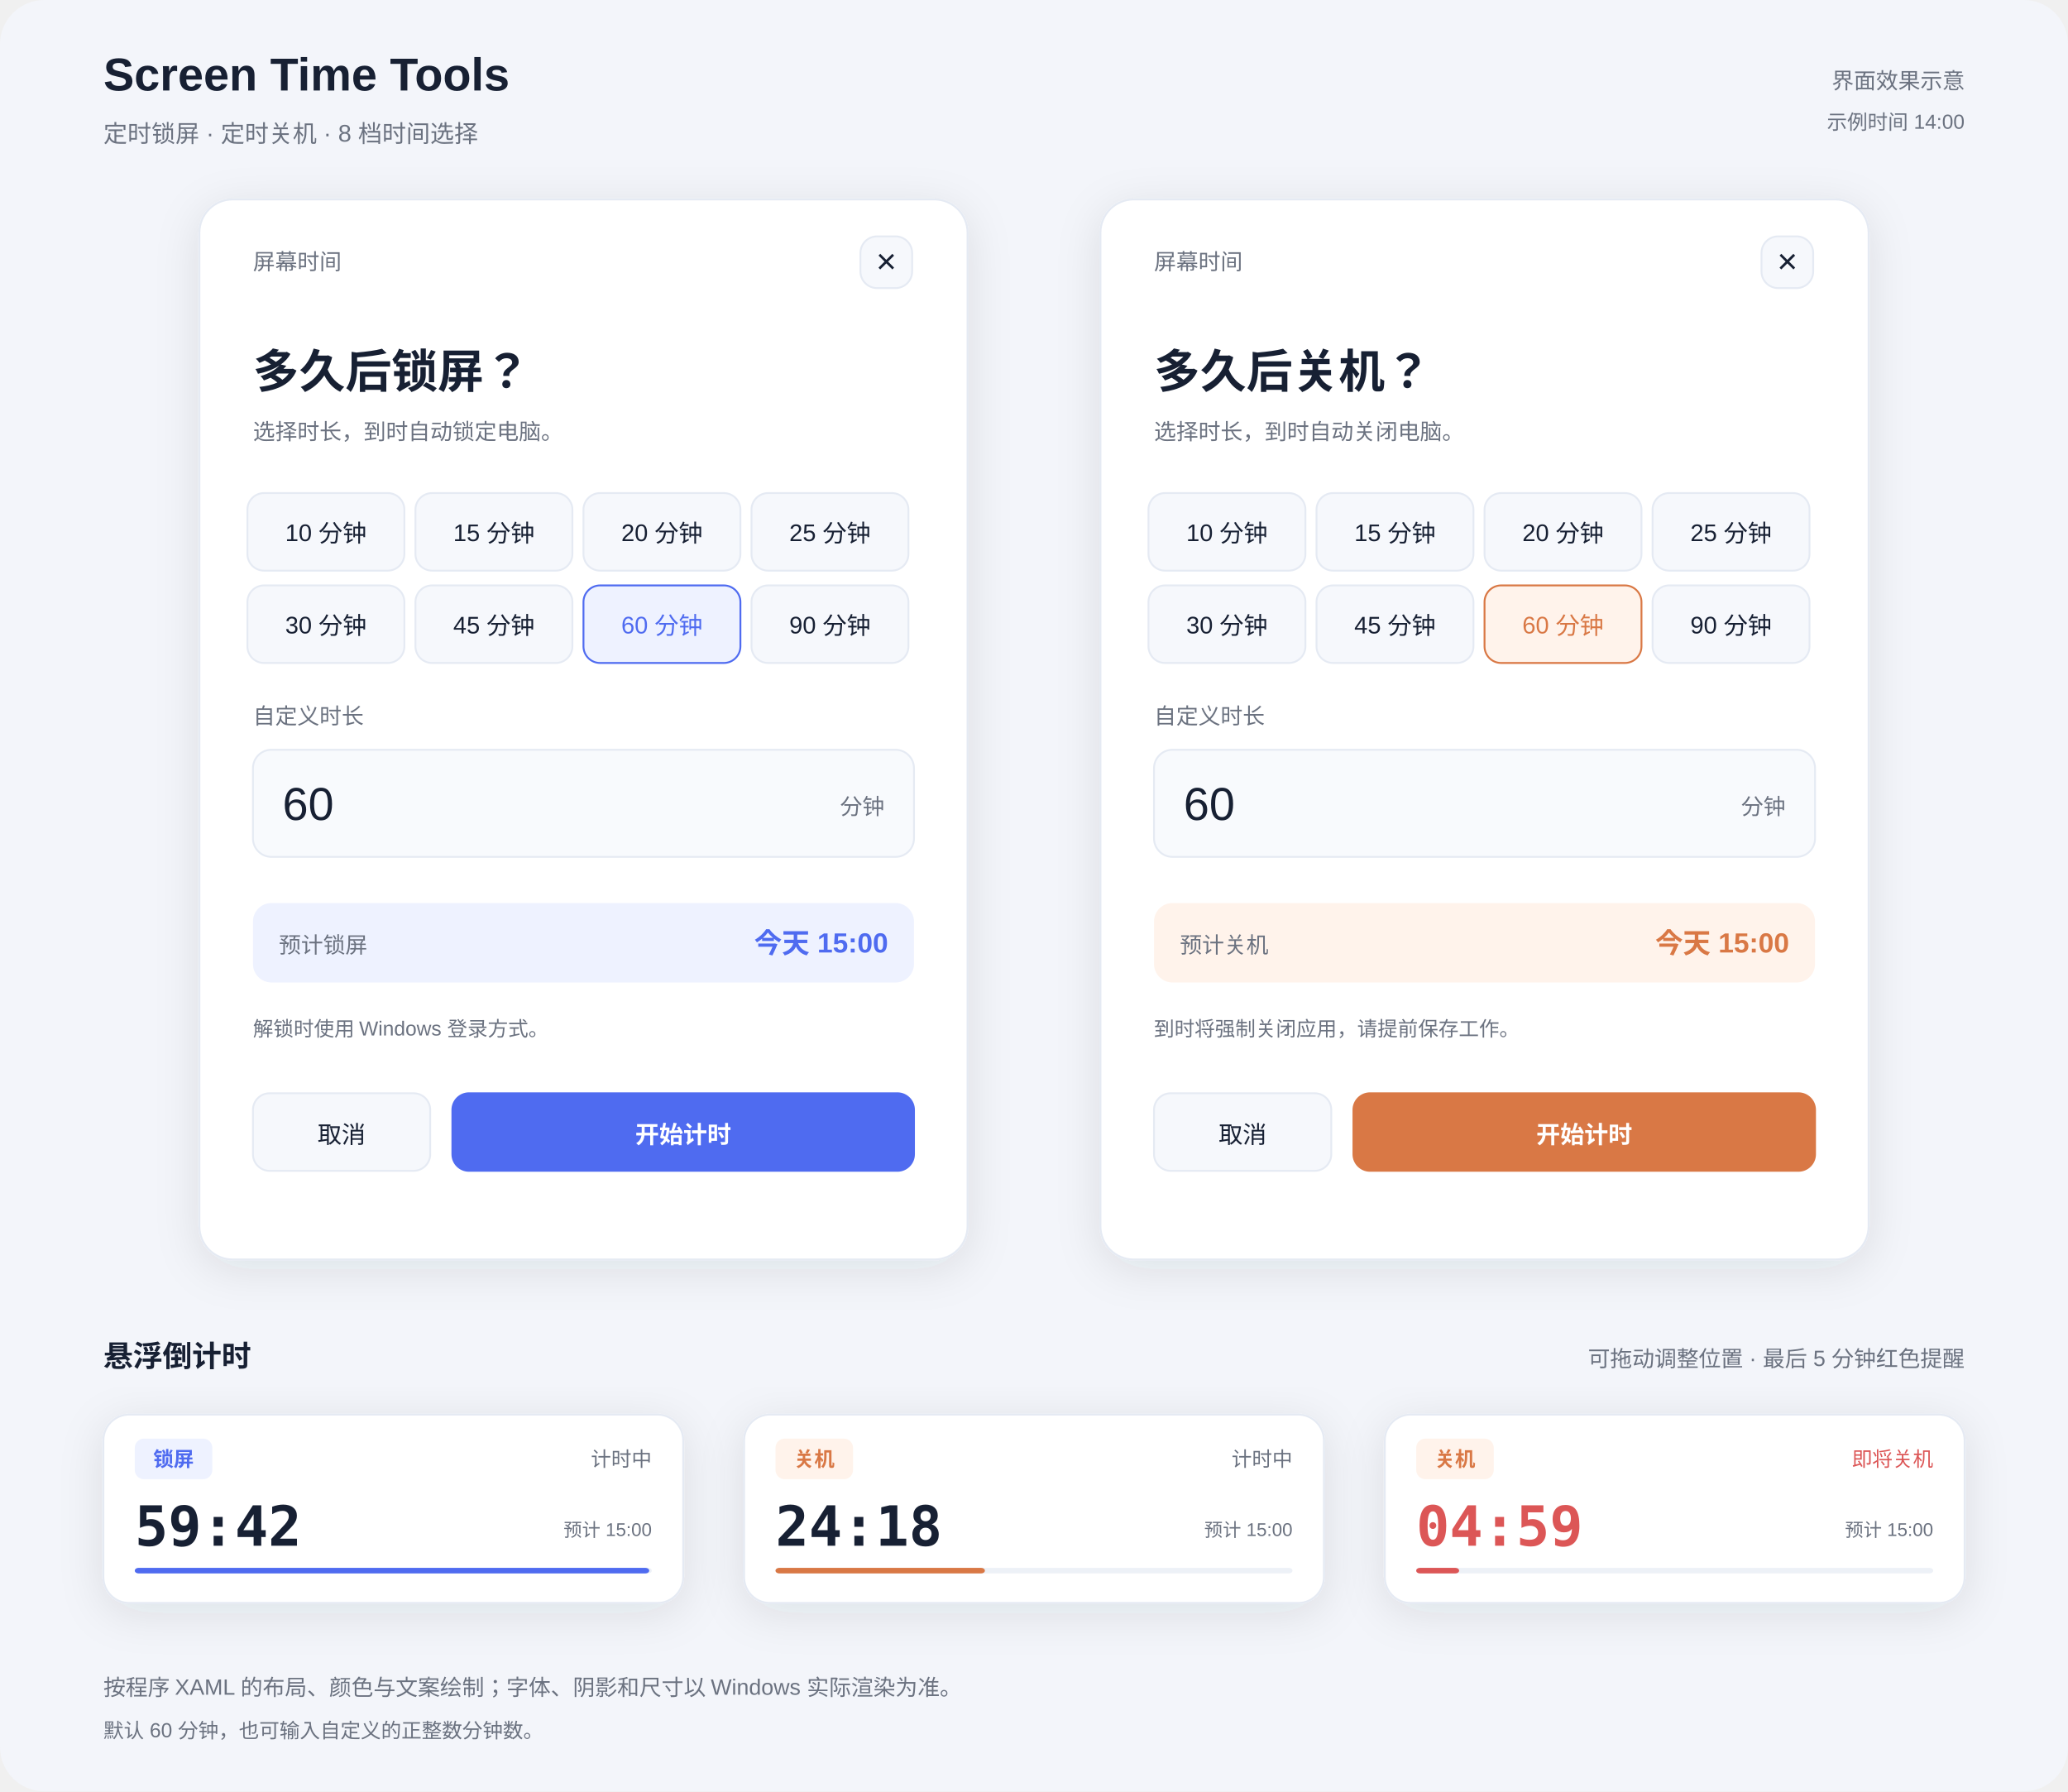
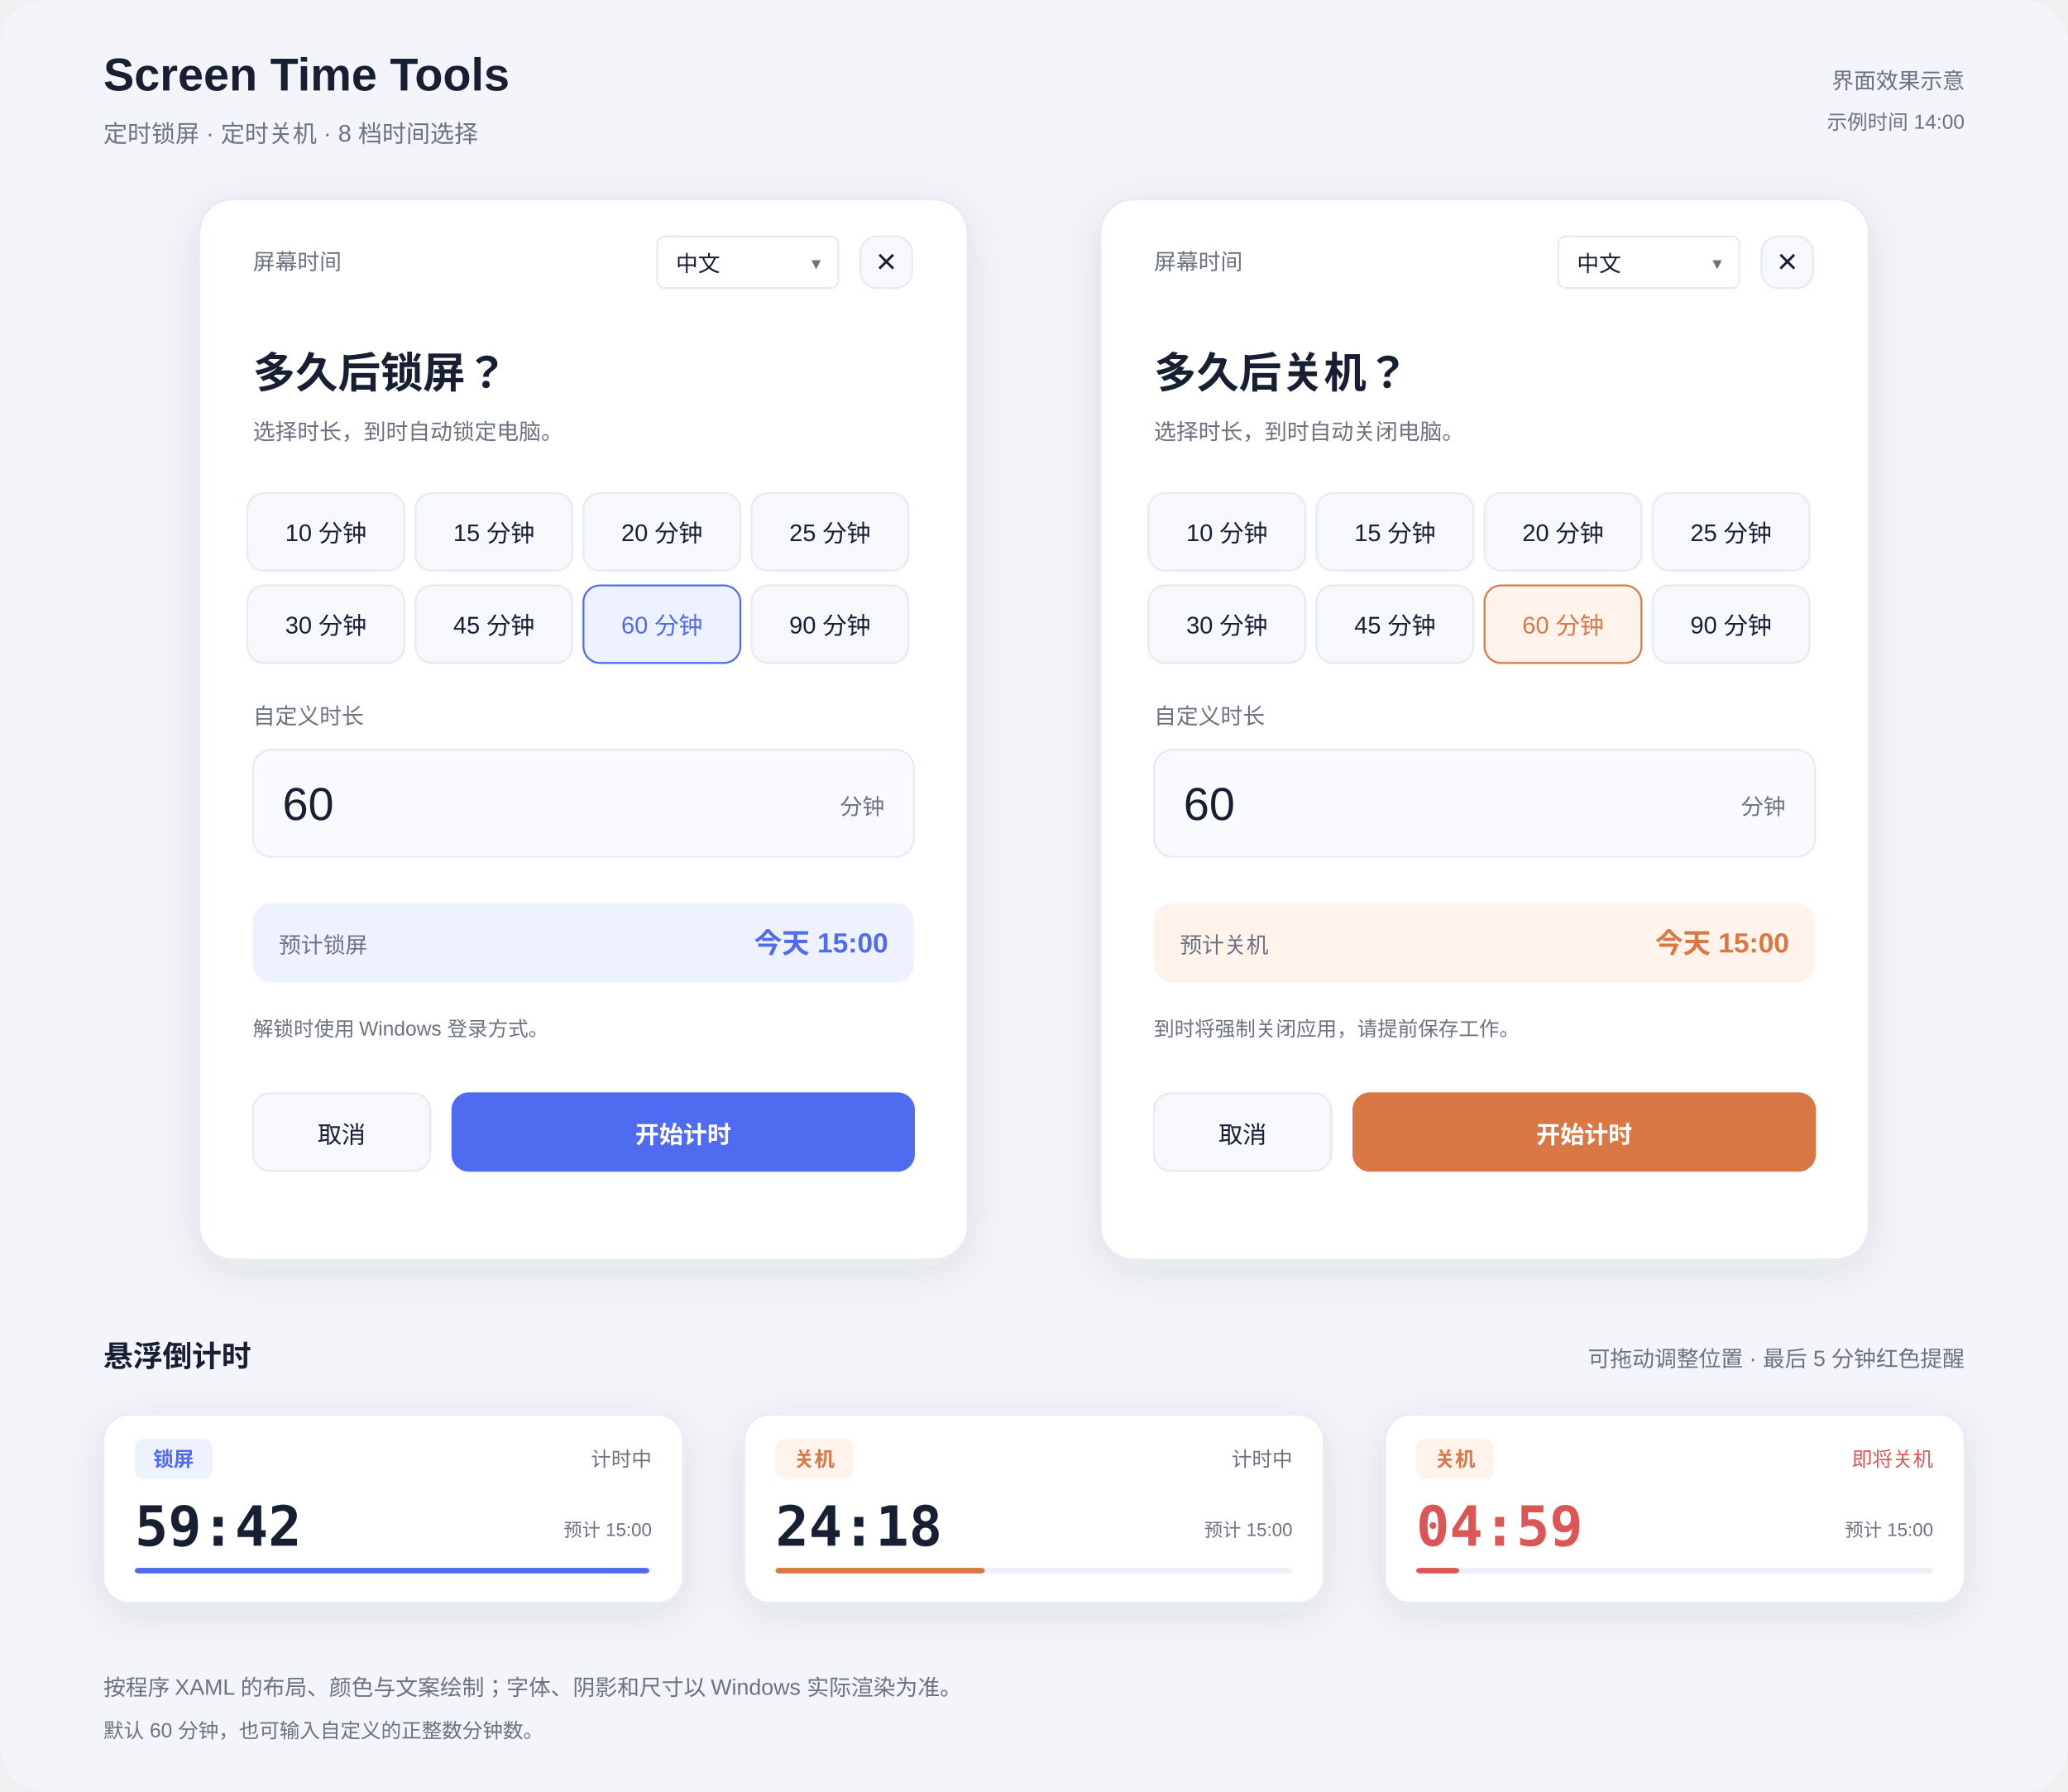
<svg xmlns="http://www.w3.org/2000/svg" width="1120" height="970" viewBox="0 0 1120 970">
  <defs>
    <filter id="shadow" x="-20%" y="-20%" width="140%" height="150%">
      <feDropShadow dx="0" dy="5" stdDeviation="12" flood-color="#1D2A45" flood-opacity="0.10" />
    </filter>
  </defs>
  <rect width="1120" height="970" rx="24" fill="#F3F5FA" />
  <g font-family="Microsoft YaHei UI, PingFang SC, Arial, sans-serif">
    <text x="56" y="49" fill="#172033" font-size="25" font-weight="600" text-anchor="start">Screen Time Tools</text>
    <text x="56" y="77" fill="#6B7280" font-size="13" font-weight="400" text-anchor="start">定时锁屏 · 定时关机 · 8 档时间选择</text>
    <text x="1064" y="48" fill="#6B7280" font-size="12" font-weight="400" text-anchor="end">界面效果示意</text>
    <text x="1064" y="70" fill="#6B7280" font-size="11" font-weight="400" text-anchor="end">示例时间 14:00</text>
    <rect x="108" y="108" width="416" height="574" rx="18" fill="#FFFFFF" stroke="#E5EAF3" filter="url(#shadow)" />
    <text x="137" y="146" fill="#6B7280" font-size="12" font-weight="400" text-anchor="start">屏幕时间</text>
    <rect x="466" y="128" width="28" height="28" rx="9" fill="#F6F8FC" stroke="#E5EAF3" />
    <text x="480" y="148" fill="#172033" font-size="19" font-weight="400" text-anchor="middle">×</text>
-     <text x="137" y="210" fill="#172033" font-size="25" font-weight="600" text-anchor="start">多久后锁屏？</text>
+     <text x="137" y="210" fill="#172033" font-size="23" font-weight="600" text-anchor="start">多久后锁屏？</text>
    <text x="137" y="238" fill="#6B7280" font-size="12" font-weight="400" text-anchor="start">选择时长，到时自动锁定电脑。</text>
    <rect x="134" y="267" width="85" height="42" rx="9" fill="#F6F8FC" stroke="#E5EAF3" />
    <text x="176.5" y="293" fill="#172033" font-size="13" font-weight="400" text-anchor="middle">10 分钟</text>
    <rect x="225" y="267" width="85" height="42" rx="9" fill="#F6F8FC" stroke="#E5EAF3" />
    <text x="267.5" y="293" fill="#172033" font-size="13" font-weight="400" text-anchor="middle">15 分钟</text>
    <rect x="316" y="267" width="85" height="42" rx="9" fill="#F6F8FC" stroke="#E5EAF3" />
    <text x="358.5" y="293" fill="#172033" font-size="13" font-weight="400" text-anchor="middle">20 分钟</text>
    <rect x="407" y="267" width="85" height="42" rx="9" fill="#F6F8FC" stroke="#E5EAF3" />
    <text x="449.5" y="293" fill="#172033" font-size="13" font-weight="400" text-anchor="middle">25 分钟</text>
    <rect x="134" y="317" width="85" height="42" rx="9" fill="#F6F8FC" stroke="#E5EAF3" />
    <text x="176.5" y="343" fill="#172033" font-size="13" font-weight="400" text-anchor="middle">30 分钟</text>
    <rect x="225" y="317" width="85" height="42" rx="9" fill="#F6F8FC" stroke="#E5EAF3" />
    <text x="267.5" y="343" fill="#172033" font-size="13" font-weight="400" text-anchor="middle">45 分钟</text>
    <rect x="316" y="317" width="85" height="42" rx="9" fill="#EEF2FF" stroke="#4F6BF0" />
    <text x="358.5" y="343" fill="#4F6BF0" font-size="13" font-weight="400" text-anchor="middle">60 分钟</text>
    <rect x="407" y="317" width="85" height="42" rx="9" fill="#F6F8FC" stroke="#E5EAF3" />
    <text x="449.5" y="343" fill="#172033" font-size="13" font-weight="400" text-anchor="middle">90 分钟</text>
    <text x="137" y="392" fill="#6B7280" font-size="12" font-weight="400" text-anchor="start">自定义时长</text>
    <rect x="137" y="406" width="358" height="58" rx="10" fill="#F8FAFD" stroke="#E5EAF3" />
    <text x="153" y="444" fill="#172033" font-size="25" font-weight="400" text-anchor="start" font-family="Segoe UI, Arial, sans-serif">60</text>
    <text x="479" y="441" fill="#6B7280" font-size="12" font-weight="400" text-anchor="end">分钟</text>
    <rect x="137" y="489" width="358" height="43" rx="10" fill="#EEF2FF" stroke="none" />
    <text x="151" y="516" fill="#6B7280" font-size="12" font-weight="400" text-anchor="start">预计锁屏</text>
    <text x="481" y="516" fill="#4F6BF0" font-size="15" font-weight="600" text-anchor="end">今天 15:00</text>
    <text x="137" y="561" fill="#6B7280" font-size="11" font-weight="400" text-anchor="start">解锁时使用 Windows 登录方式。</text>
    <rect x="137" y="592" width="96" height="42" rx="9" fill="#F6F8FC" stroke="#E5EAF3" />
    <text x="185" y="619" fill="#172033" font-size="13" font-weight="400" text-anchor="middle">取消</text>
    <rect x="245" y="592" width="250" height="42" rx="9" fill="#4F6BF0" stroke="#4F6BF0" />
    <text x="370.0" y="619" fill="#FFFFFF" font-size="13" font-weight="600" text-anchor="middle">开始计时</text>
    <rect x="596" y="108" width="416" height="574" rx="18" fill="#FFFFFF" stroke="#E5EAF3" filter="url(#shadow)" />
    <text x="625" y="146" fill="#6B7280" font-size="12" font-weight="400" text-anchor="start">屏幕时间</text>
    <rect x="954" y="128" width="28" height="28" rx="9" fill="#F6F8FC" stroke="#E5EAF3" />
    <text x="968" y="148" fill="#172033" font-size="19" font-weight="400" text-anchor="middle">×</text>
-     <text x="625" y="210" fill="#172033" font-size="25" font-weight="600" text-anchor="start">多久后关机？</text>
+     <text x="625" y="210" fill="#172033" font-size="23" font-weight="600" text-anchor="start">多久后关机？</text>
    <text x="625" y="238" fill="#6B7280" font-size="12" font-weight="400" text-anchor="start">选择时长，到时自动关闭电脑。</text>
    <rect x="622" y="267" width="85" height="42" rx="9" fill="#F6F8FC" stroke="#E5EAF3" />
    <text x="664.5" y="293" fill="#172033" font-size="13" font-weight="400" text-anchor="middle">10 分钟</text>
    <rect x="713" y="267" width="85" height="42" rx="9" fill="#F6F8FC" stroke="#E5EAF3" />
    <text x="755.5" y="293" fill="#172033" font-size="13" font-weight="400" text-anchor="middle">15 分钟</text>
    <rect x="804" y="267" width="85" height="42" rx="9" fill="#F6F8FC" stroke="#E5EAF3" />
    <text x="846.5" y="293" fill="#172033" font-size="13" font-weight="400" text-anchor="middle">20 分钟</text>
    <rect x="895" y="267" width="85" height="42" rx="9" fill="#F6F8FC" stroke="#E5EAF3" />
    <text x="937.5" y="293" fill="#172033" font-size="13" font-weight="400" text-anchor="middle">25 分钟</text>
    <rect x="622" y="317" width="85" height="42" rx="9" fill="#F6F8FC" stroke="#E5EAF3" />
    <text x="664.5" y="343" fill="#172033" font-size="13" font-weight="400" text-anchor="middle">30 分钟</text>
    <rect x="713" y="317" width="85" height="42" rx="9" fill="#F6F8FC" stroke="#E5EAF3" />
    <text x="755.5" y="343" fill="#172033" font-size="13" font-weight="400" text-anchor="middle">45 分钟</text>
    <rect x="804" y="317" width="85" height="42" rx="9" fill="#FFF3EB" stroke="#D97845" />
    <text x="846.5" y="343" fill="#D97845" font-size="13" font-weight="400" text-anchor="middle">60 分钟</text>
    <rect x="895" y="317" width="85" height="42" rx="9" fill="#F6F8FC" stroke="#E5EAF3" />
    <text x="937.5" y="343" fill="#172033" font-size="13" font-weight="400" text-anchor="middle">90 分钟</text>
    <text x="625" y="392" fill="#6B7280" font-size="12" font-weight="400" text-anchor="start">自定义时长</text>
    <rect x="625" y="406" width="358" height="58" rx="10" fill="#F8FAFD" stroke="#E5EAF3" />
    <text x="641" y="444" fill="#172033" font-size="25" font-weight="400" text-anchor="start" font-family="Segoe UI, Arial, sans-serif">60</text>
    <text x="967" y="441" fill="#6B7280" font-size="12" font-weight="400" text-anchor="end">分钟</text>
    <rect x="625" y="489" width="358" height="43" rx="10" fill="#FFF3EB" stroke="none" />
    <text x="639" y="516" fill="#6B7280" font-size="12" font-weight="400" text-anchor="start">预计关机</text>
    <text x="969" y="516" fill="#D97845" font-size="15" font-weight="600" text-anchor="end">今天 15:00</text>
    <text x="625" y="561" fill="#6B7280" font-size="11" font-weight="400" text-anchor="start">到时将强制关闭应用，请提前保存工作。</text>
    <rect x="625" y="592" width="96" height="42" rx="9" fill="#F6F8FC" stroke="#E5EAF3" />
    <text x="673" y="619" fill="#172033" font-size="13" font-weight="400" text-anchor="middle">取消</text>
    <rect x="733" y="592" width="250" height="42" rx="9" fill="#D97845" stroke="#D97845" />
    <text x="858.0" y="619" fill="#FFFFFF" font-size="13" font-weight="600" text-anchor="middle">开始计时</text>
    <text x="56" y="740" fill="#172033" font-size="16" font-weight="600" text-anchor="start">悬浮倒计时</text>
    <text x="1064" y="740" fill="#6B7280" font-size="12" font-weight="400" text-anchor="end">可拖动调整位置 · 最后 5 分钟红色提醒</text>
    <rect x="56" y="766" width="314" height="102" rx="14" fill="#FFFFFF" stroke="#E5EAF3" filter="url(#shadow)" />
    <rect x="73" y="779" width="42" height="22" rx="5" fill="#EEF2FF" stroke="none" />
    <text x="94" y="794" fill="#4F6BF0" font-size="11" font-weight="600" text-anchor="middle">锁屏</text>
    <text x="353" y="794" fill="#6B7280" font-size="11" font-weight="400" text-anchor="end">计时中</text>
    <text x="73" y="837" fill="#172033" font-size="30" font-weight="700" text-anchor="start" font-family="Consolas, Menlo, monospace">59:42</text>
    <text x="353" y="832" fill="#6B7280" font-size="10" font-weight="400" text-anchor="end">预计 15:00</text>
    <rect x="73" y="849" width="280" height="3" rx="2" fill="#EDF1F7" stroke="none" />
    <rect x="73" y="849" width="278.6" height="3" rx="2" fill="#4F6BF0" stroke="none" />
    <rect x="403" y="766" width="314" height="102" rx="14" fill="#FFFFFF" stroke="#E5EAF3" filter="url(#shadow)" />
    <rect x="420" y="779" width="42" height="22" rx="5" fill="#FFF3EB" stroke="none" />
    <text x="441" y="794" fill="#D97845" font-size="11" font-weight="600" text-anchor="middle">关机</text>
    <text x="700" y="794" fill="#6B7280" font-size="11" font-weight="400" text-anchor="end">计时中</text>
    <text x="420" y="837" fill="#172033" font-size="30" font-weight="700" text-anchor="start" font-family="Consolas, Menlo, monospace">24:18</text>
    <text x="700" y="832" fill="#6B7280" font-size="10" font-weight="400" text-anchor="end">预计 15:00</text>
    <rect x="420" y="849" width="280" height="3" rx="2" fill="#EDF1F7" stroke="none" />
    <rect x="420" y="849" width="113.4" height="3" rx="2" fill="#D97845" stroke="none" />
    <rect x="750" y="766" width="314" height="102" rx="14" fill="#FFFFFF" stroke="#E5EAF3" filter="url(#shadow)" />
    <rect x="767" y="779" width="42" height="22" rx="5" fill="#FFF3EB" stroke="none" />
    <text x="788" y="794" fill="#D97845" font-size="11" font-weight="600" text-anchor="middle">关机</text>
    <text x="1047" y="794" fill="#DC5656" font-size="11" font-weight="400" text-anchor="end">即将关机</text>
    <text x="767" y="837" fill="#DC5656" font-size="30" font-weight="700" text-anchor="start" font-family="Consolas, Menlo, monospace">04:59</text>
    <text x="1047" y="832" fill="#6B7280" font-size="10" font-weight="400" text-anchor="end">预计 15:00</text>
    <rect x="767" y="849" width="280" height="3" rx="2" fill="#EDF1F7" stroke="none" />
    <rect x="767" y="849" width="23.24" height="3" rx="2" fill="#DC5656" stroke="none" />
    <text x="56" y="918" fill="#6B7280" font-size="12" font-weight="400" text-anchor="start">按程序 XAML 的布局、颜色与文案绘制；字体、阴影和尺寸以 Windows 实际渲染为准。</text>
    <text x="56" y="941" fill="#6B7280" font-size="11" font-weight="400" text-anchor="start">默认 60 分钟，也可输入自定义的正整数分钟数。</text>
+     <rect x="356" y="128" width="98" height="28" rx="4" fill="#FFFFFF" stroke="#E5EAF3" />
+     <text x="366" y="147" fill="#172033" font-size="12">中文</text>
+     <text x="442" y="146" fill="#6B7280" font-size="10" text-anchor="middle">▾</text>
+     <rect x="844" y="128" width="98" height="28" rx="4" fill="#FFFFFF" stroke="#E5EAF3" />
+     <text x="854" y="147" fill="#172033" font-size="12">中文</text>
+     <text x="930" y="146" fill="#6B7280" font-size="10" text-anchor="middle">▾</text>
  </g>
</svg>
